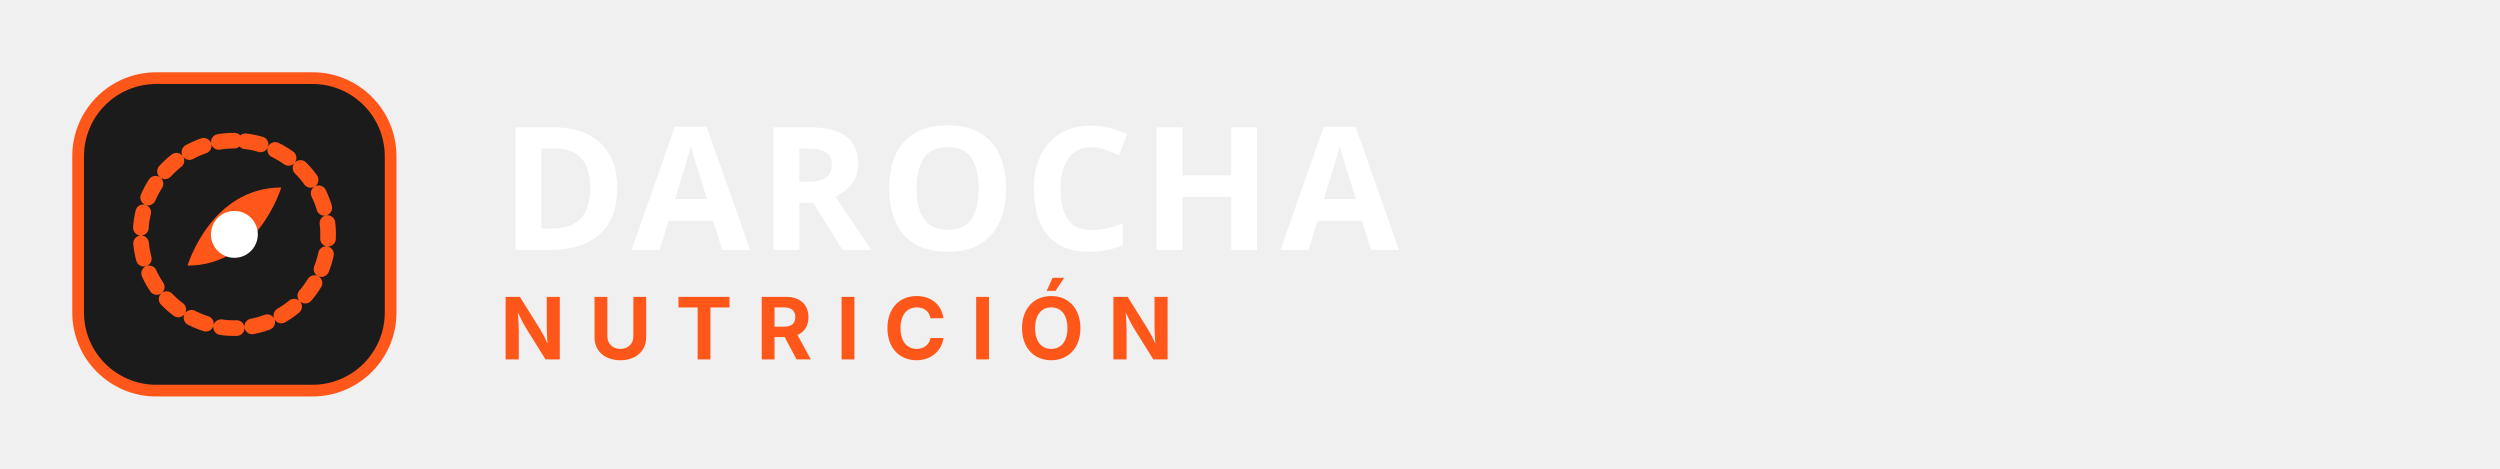
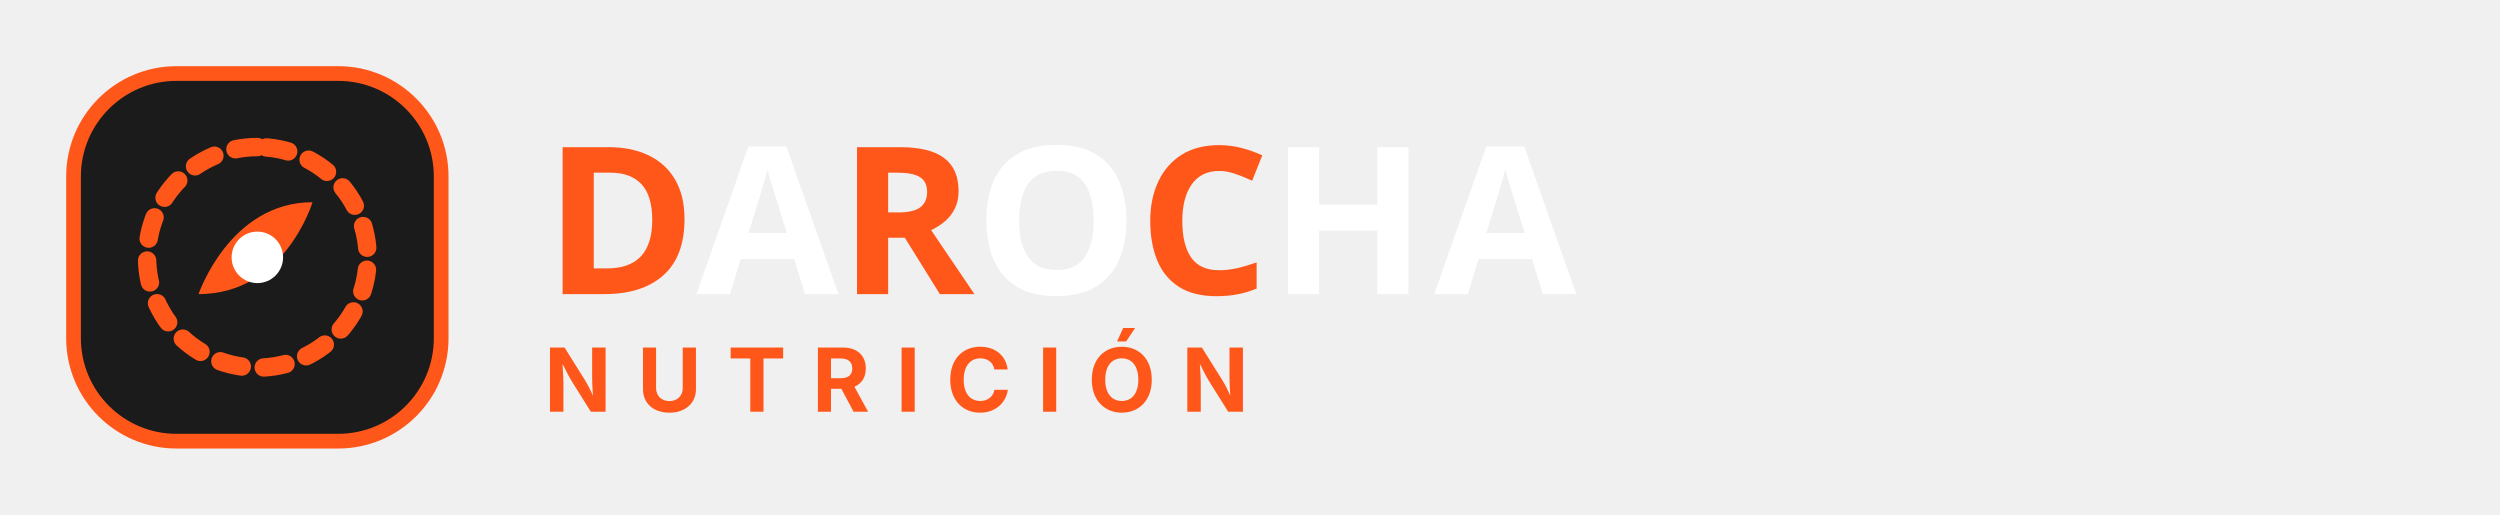
- <svg xmlns="http://www.w3.org/2000/svg" viewBox="0 0 320 60" fill="none">
+ <svg xmlns="http://www.w3.org/2000/svg" viewBox="0 0 340 70" fill="none">
  <g transform="translate(10, 10)">
-     <rect width="40" height="40" rx="10" fill="#1C1B1B" stroke="#FF571A" stroke-width="1.5" />
-     <path d="M20 8C13.373 8 8 13.373 8 20C8 26.627 13.373 32 20 32C26.627 32 32 26.627 32 20C32 13.373 26.627 8 20 8Z" stroke="#FF571A" stroke-width="2" stroke-linecap="round" stroke-dasharray="2 2" />
-     <path d="M14 24C14 24 17 14 26 14C26 14 23 24 14 24Z" fill="#FF571A" />
-     <circle cx="20" cy="20" r="3" fill="#FFFFFF" />
+     <rect width="50" height="50" rx="14" fill="#1C1B1B" stroke="#FF571A" stroke-width="2" />
+     <path d="M25 10C16.716 10 10 16.716 10 25C10 33.284 16.716 40 25 40C33.284 40 40 33.284 40 25C40 16.716 33.284 10 25 10Z" stroke="#FF571A" stroke-width="2.5" stroke-linecap="round" stroke-dasharray="3 3" />
+     <path d="M17 30C17 30 21.25 17.5 32.5 17.5C32.5 17.5 28.75 30 17 30Z" fill="#FF571A" />
+     <circle cx="25" cy="25" r="3.5" fill="#FFFFFF" />
  </g>
-   <text x="64" y="32" font-family="'Montserrat', 'Anybody', sans-serif" font-size="22" font-weight="800" fill="#FFFFFF" letter-spacing="1">DAROCHA</text>
-   <text x="64" y="46" font-family="'Inter', 'JetBrains Mono', sans-serif" font-size="11" font-weight="700" fill="#FF571A" letter-spacing="3">NUTRICIÓN</text>
+   <g transform="translate(74, 12)">
+     <text y="28" font-family="'Montserrat', 'Anybody', sans-serif" font-size="28" font-weight="800" fill="#FFFFFF" letter-spacing="1">
+       <tspan fill="#FF571A">D</tspan>A<tspan fill="#FF571A">R</tspan>O<tspan fill="#FF571A">C</tspan>HA
+     </text>
+     <text y="44" font-family="'Inter', 'JetBrains Mono', sans-serif" font-size="12" font-weight="700" fill="#FF571A" letter-spacing="3.5">
+       NUTRICIÓN
+     </text>
+   </g>
</svg>
